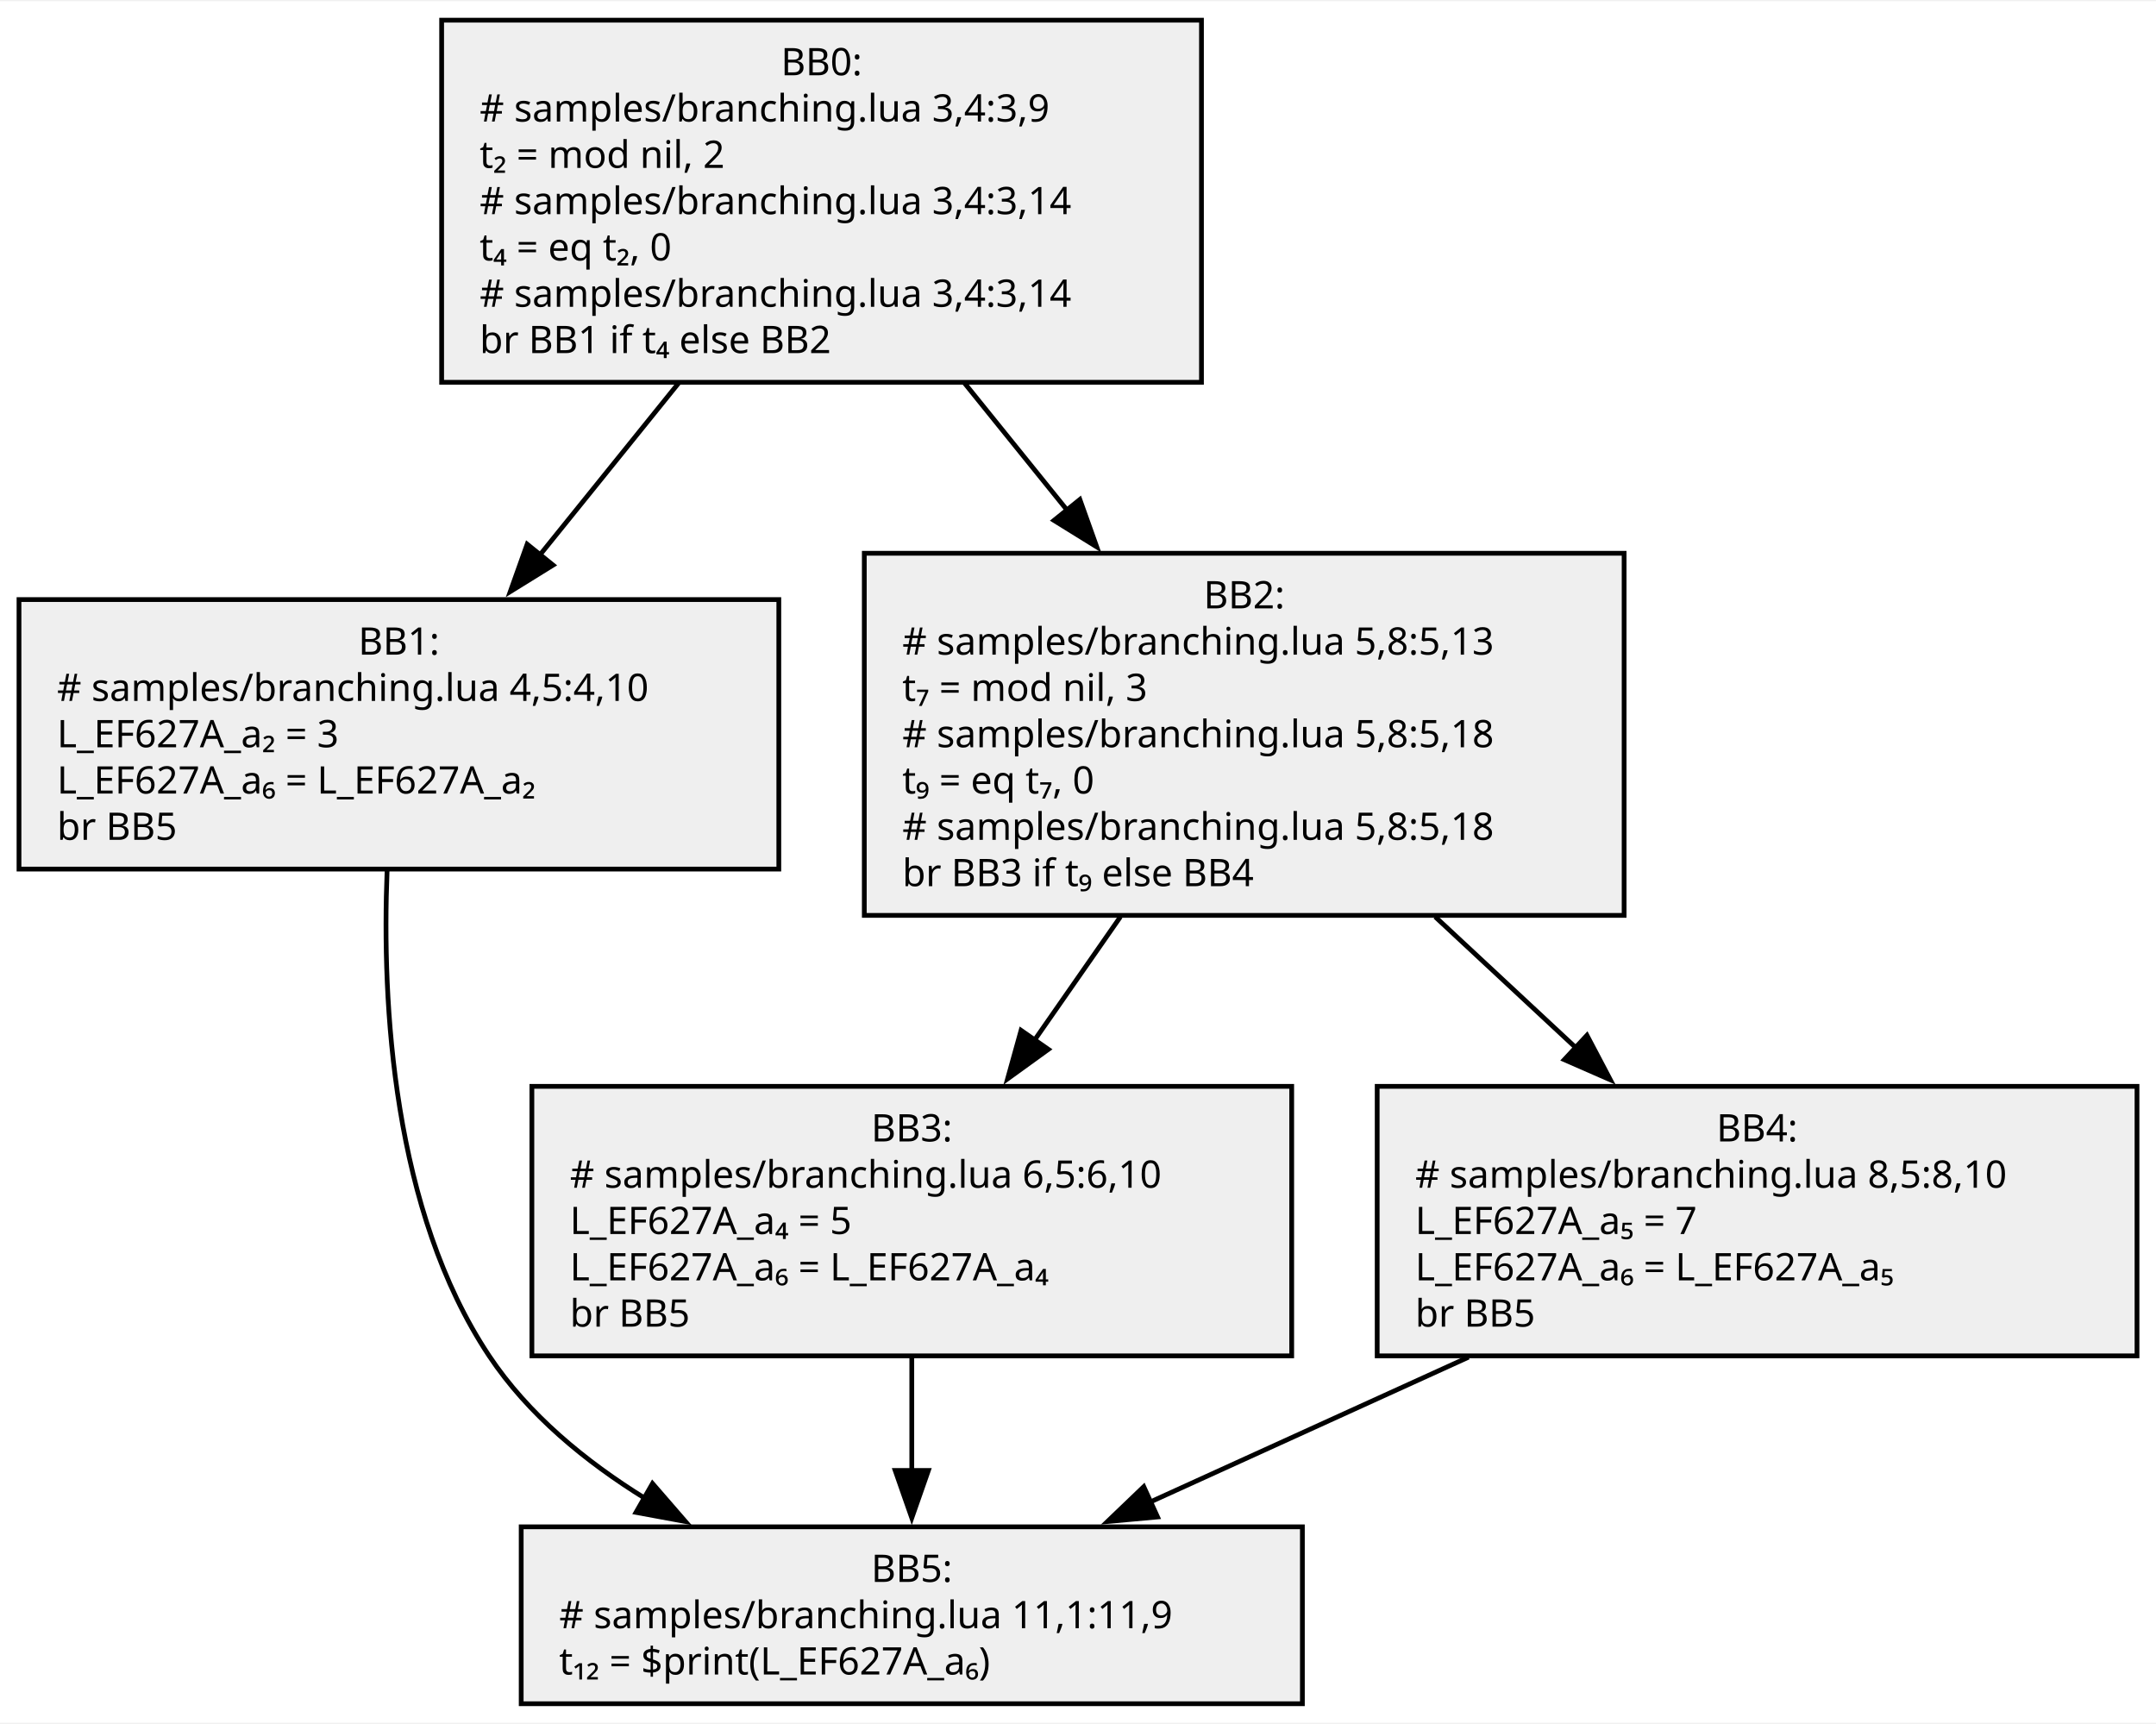
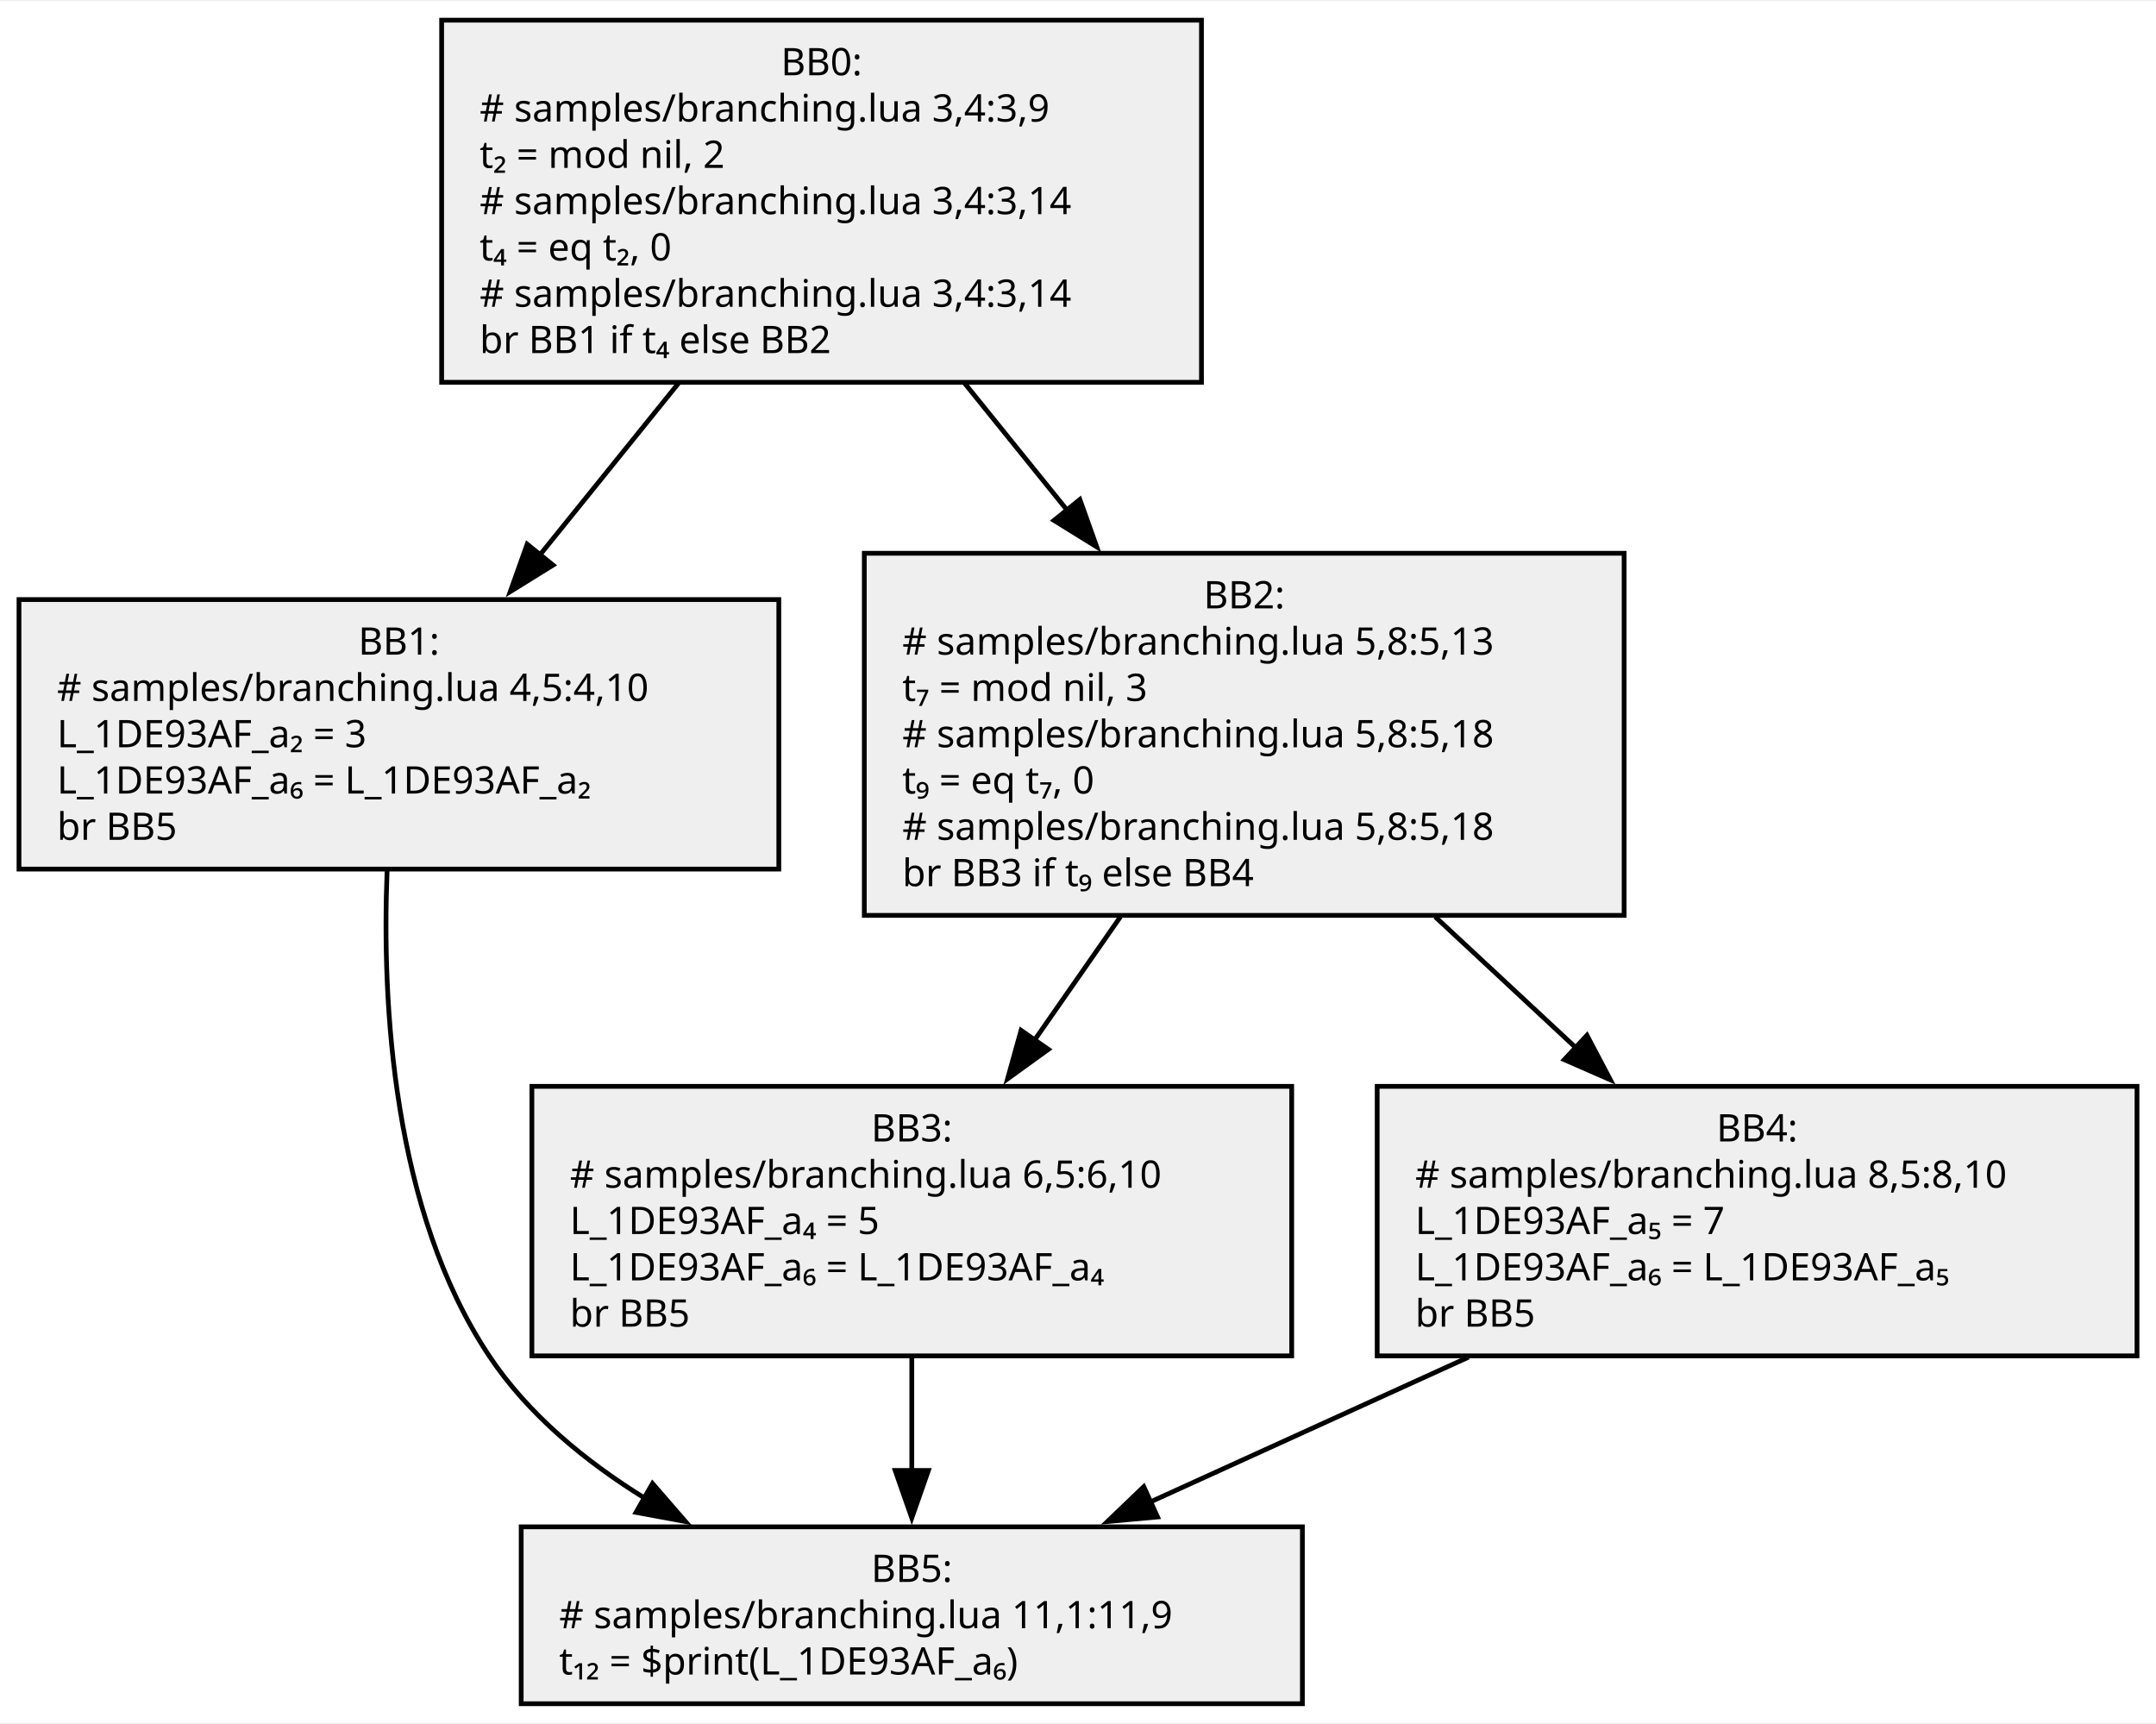
<svg xmlns="http://www.w3.org/2000/svg" width="454pt" height="363pt" viewBox="0.00 0.00 454.00 362.50">
  <g id="graph0" class="graph" transform="scale(1 1) rotate(0) translate(4 358.5)">
    <polygon fill="white" stroke="none" points="-4,4 -4,-358.5 450,-358.5 450,4 -4,4" />
    <g id="node1" class="node">
      <polygon fill="#efefef" stroke="black" points="249,-354.5 89,-354.5 89,-278.25 249,-278.25 249,-354.5" />
      <text text-anchor="middle" x="169" y="-342.9" font-family="Cascadia Code" font-size="8.00">BB0:</text>
      <text text-anchor="start" x="97" y="-333.15" font-family="Cascadia Code" font-size="8.00"># samples/branching.lua 3,4:3,9</text>
      <text text-anchor="start" x="97" y="-323.4" font-family="Cascadia Code" font-size="8.00">t₂ = mod nil, 2</text>
      <text text-anchor="start" x="97" y="-313.65" font-family="Cascadia Code" font-size="8.00"># samples/branching.lua 3,4:3,14</text>
      <text text-anchor="start" x="97" y="-303.9" font-family="Cascadia Code" font-size="8.00">t₄ = eq t₂, 0</text>
      <text text-anchor="start" x="97" y="-294.15" font-family="Cascadia Code" font-size="8.00"># samples/branching.lua 3,4:3,14</text>
      <text text-anchor="start" x="97" y="-284.4" font-family="Cascadia Code" font-size="8.00">br BB1 if t₄ else BB2</text>
    </g>
    <g id="node2" class="node">
      <polygon fill="#efefef" stroke="black" points="160,-232.5 0,-232.5 0,-175.75 160,-175.75 160,-232.5" />
      <text text-anchor="middle" x="80" y="-220.9" font-family="Cascadia Code" font-size="8.00">BB1:</text>
      <text text-anchor="start" x="8" y="-211.15" font-family="Cascadia Code" font-size="8.00"># samples/branching.lua 4,5:4,10</text>
-       <text text-anchor="start" x="8" y="-201.4" font-family="Cascadia Code" font-size="8.00">L_EF627A_a₂ = 3</text>
-       <text text-anchor="start" x="8" y="-191.65" font-family="Cascadia Code" font-size="8.00">L_EF627A_a₆ = L_EF627A_a₂</text>
+       <text text-anchor="start" x="8" y="-201.4" font-family="Cascadia Code" font-size="8.00">L_1DE93AF_a₂ = 3</text>
+       <text text-anchor="start" x="8" y="-191.65" font-family="Cascadia Code" font-size="8.00">L_1DE93AF_a₆ = L_1DE93AF_a₂</text>
      <text text-anchor="start" x="8" y="-181.9" font-family="Cascadia Code" font-size="8.00">br BB5</text>
    </g>
    <g id="edge1" class="edge">
      <path fill="none" stroke="black" d="M138.87,-278.05C129.38,-266.3 118.93,-253.34 109.49,-241.65" />
      <polygon fill="black" stroke="black" points="112.46,-239.76 103.45,-234.18 107.01,-244.16 112.46,-239.76" />
    </g>
    <g id="node3" class="node">
      <polygon fill="#efefef" stroke="black" points="338,-242.25 178,-242.25 178,-166 338,-166 338,-242.25" />
      <text text-anchor="middle" x="258" y="-230.65" font-family="Cascadia Code" font-size="8.00">BB2:</text>
      <text text-anchor="start" x="186" y="-220.9" font-family="Cascadia Code" font-size="8.00"># samples/branching.lua 5,8:5,13</text>
      <text text-anchor="start" x="186" y="-211.15" font-family="Cascadia Code" font-size="8.00">t₇ = mod nil, 3</text>
      <text text-anchor="start" x="186" y="-201.4" font-family="Cascadia Code" font-size="8.00"># samples/branching.lua 5,8:5,18</text>
      <text text-anchor="start" x="186" y="-191.65" font-family="Cascadia Code" font-size="8.00">t₉ = eq t₇, 0</text>
      <text text-anchor="start" x="186" y="-181.9" font-family="Cascadia Code" font-size="8.00"># samples/branching.lua 5,8:5,18</text>
      <text text-anchor="start" x="186" y="-172.15" font-family="Cascadia Code" font-size="8.00">br BB3 if t₉ else BB4</text>
    </g>
    <g id="edge2" class="edge">
      <path fill="none" stroke="black" d="M199.13,-278.05C206.09,-269.43 213.57,-260.16 220.8,-251.21" />
      <polygon fill="black" stroke="black" points="223.39,-253.57 226.95,-243.59 217.94,-249.17 223.39,-253.57" />
    </g>
    <g id="node6" class="node">
      <polygon fill="#efefef" stroke="black" points="270.25,-37.25 105.75,-37.25 105.75,0 270.25,0 270.25,-37.25" />
      <text text-anchor="middle" x="188" y="-25.65" font-family="Cascadia Code" font-size="8.00">BB5:</text>
      <text text-anchor="start" x="113.75" y="-15.9" font-family="Cascadia Code" font-size="8.00"># samples/branching.lua 11,1:11,9</text>
-       <text text-anchor="start" x="113.75" y="-6.15" font-family="Cascadia Code" font-size="8.00">t₁₂ = $print(L_EF627A_a₆)</text>
+       <text text-anchor="start" x="113.75" y="-6.15" font-family="Cascadia Code" font-size="8.00">t₁₂ = $print(L_1DE93AF_a₆)</text>
    </g>
    <g id="edge5" class="edge">
      <path fill="none" stroke="black" d="M77.51,-175.36C76.41,-147.29 78.68,-103.8 99,-73.25 107.2,-60.92 119.29,-50.99 131.93,-43.18" />
      <polygon fill="black" stroke="black" points="133.4,-46.37 140.34,-38.37 129.92,-40.29 133.4,-46.37" />
    </g>
    <g id="node4" class="node">
      <polygon fill="#efefef" stroke="black" points="268,-130 108,-130 108,-73.25 268,-73.25 268,-130" />
      <text text-anchor="middle" x="188" y="-118.4" font-family="Cascadia Code" font-size="8.00">BB3:</text>
      <text text-anchor="start" x="116" y="-108.65" font-family="Cascadia Code" font-size="8.00"># samples/branching.lua 6,5:6,10</text>
-       <text text-anchor="start" x="116" y="-98.9" font-family="Cascadia Code" font-size="8.00">L_EF627A_a₄ = 5</text>
-       <text text-anchor="start" x="116" y="-89.15" font-family="Cascadia Code" font-size="8.00">L_EF627A_a₆ = L_EF627A_a₄</text>
+       <text text-anchor="start" x="116" y="-98.9" font-family="Cascadia Code" font-size="8.00">L_1DE93AF_a₄ = 5</text>
+       <text text-anchor="start" x="116" y="-89.15" font-family="Cascadia Code" font-size="8.00">L_1DE93AF_a₆ = L_1DE93AF_a₄</text>
      <text text-anchor="start" x="116" y="-79.4" font-family="Cascadia Code" font-size="8.00">br BB5</text>
    </g>
    <g id="edge3" class="edge">
      <path fill="none" stroke="black" d="M231.93,-165.7C226,-157.19 219.71,-148.15 213.79,-139.65" />
      <polygon fill="black" stroke="black" points="216.76,-137.79 208.17,-131.58 211.01,-141.79 216.76,-137.79" />
    </g>
    <g id="node5" class="node">
      <polygon fill="#efefef" stroke="black" points="446,-130 286,-130 286,-73.25 446,-73.25 446,-130" />
      <text text-anchor="middle" x="366" y="-118.4" font-family="Cascadia Code" font-size="8.00">BB4:</text>
      <text text-anchor="start" x="294" y="-108.65" font-family="Cascadia Code" font-size="8.00"># samples/branching.lua 8,5:8,10</text>
-       <text text-anchor="start" x="294" y="-98.9" font-family="Cascadia Code" font-size="8.00">L_EF627A_a₅ = 7</text>
-       <text text-anchor="start" x="294" y="-89.15" font-family="Cascadia Code" font-size="8.00">L_EF627A_a₆ = L_EF627A_a₅</text>
+       <text text-anchor="start" x="294" y="-98.9" font-family="Cascadia Code" font-size="8.00">L_1DE93AF_a₅ = 7</text>
+       <text text-anchor="start" x="294" y="-89.15" font-family="Cascadia Code" font-size="8.00">L_1DE93AF_a₆ = L_1DE93AF_a₅</text>
      <text text-anchor="start" x="294" y="-79.4" font-family="Cascadia Code" font-size="8.00">br BB5</text>
    </g>
    <g id="edge4" class="edge">
      <path fill="none" stroke="black" d="M298.22,-165.7C307.96,-156.64 318.34,-146.98 327.97,-138.01" />
      <polygon fill="black" stroke="black" points="330.17,-140.75 335.11,-131.37 325.4,-135.62 330.17,-140.75" />
    </g>
    <g id="edge6" class="edge">
      <path fill="none" stroke="black" d="M188,-73.2C188,-65.4 188,-56.87 188,-48.96" />
      <polygon fill="black" stroke="black" points="191.5,-49.12 188,-39.12 184.5,-49.12 191.5,-49.12" />
    </g>
    <g id="edge7" class="edge">
      <path fill="none" stroke="black" d="M305.24,-72.98C283.36,-63.02 258.93,-51.9 238.06,-42.41" />
      <polygon fill="black" stroke="black" points="239.75,-39.33 229.2,-38.37 236.85,-45.7 239.75,-39.33" />
    </g>
  </g>
</svg>
